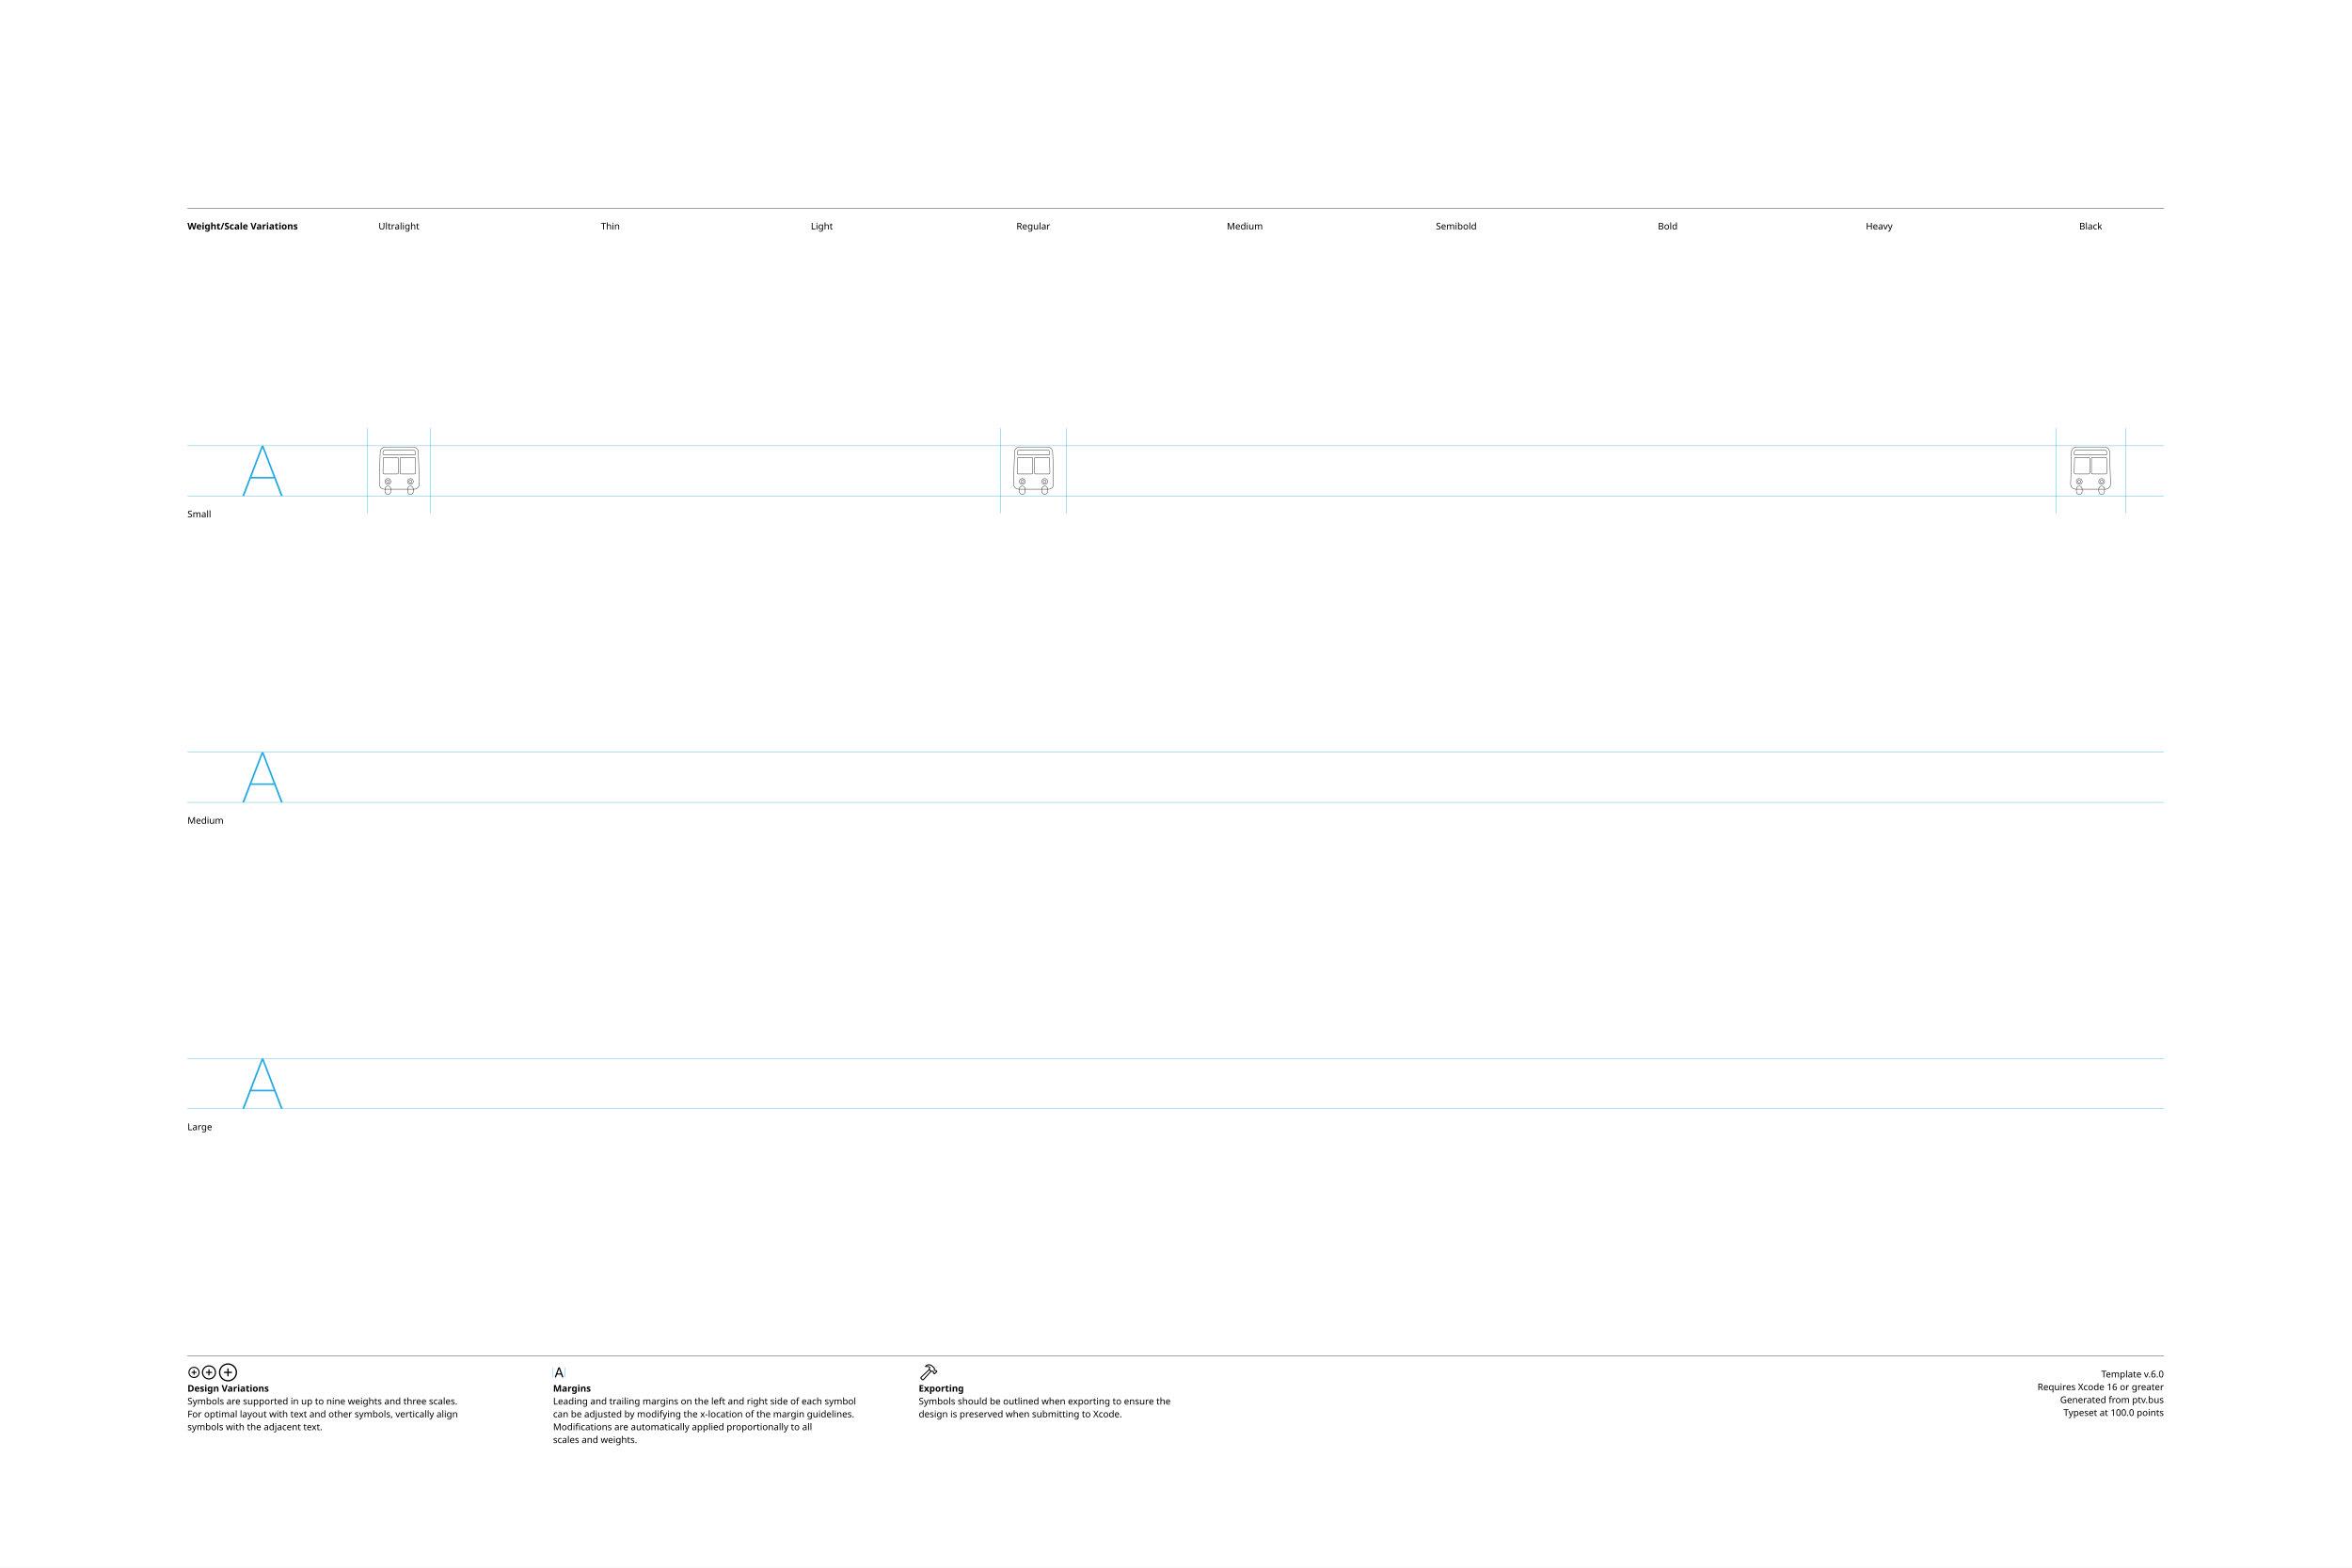
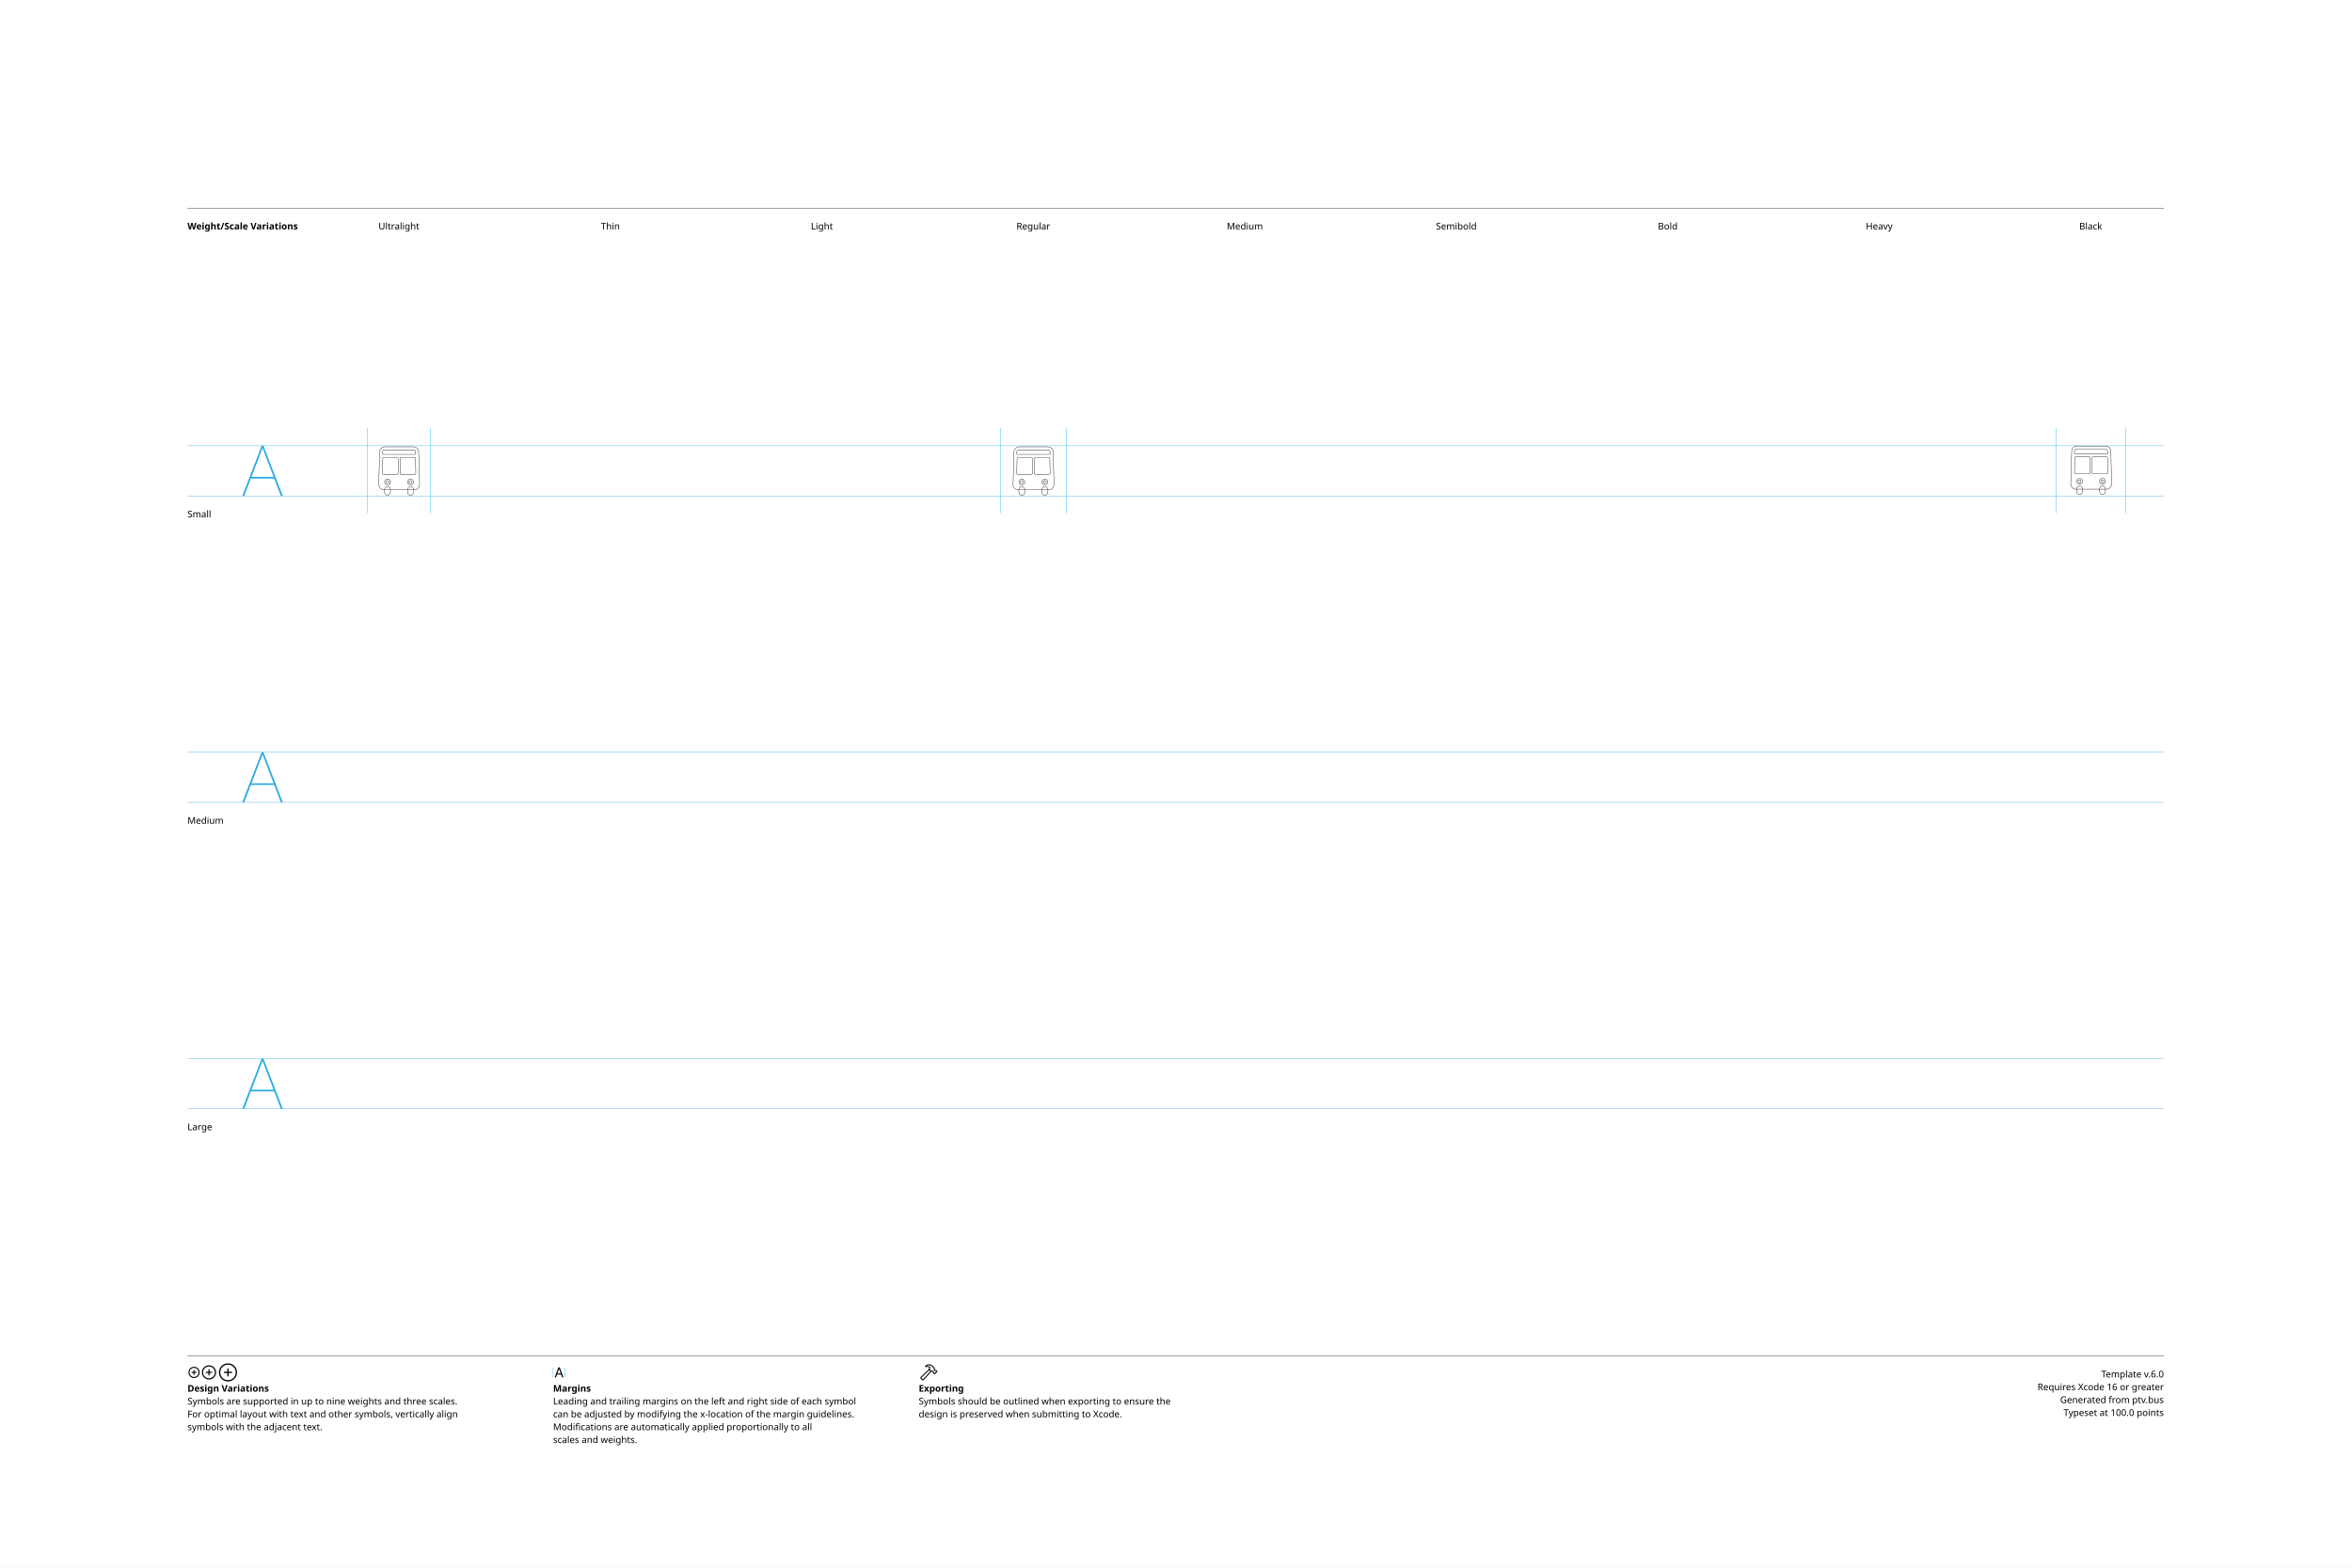
<svg xmlns="http://www.w3.org/2000/svg" version="1.1" viewBox="0 0 3300 2200">
-   <style>.monochrome-0 {-sfsymbols-motion-group:5;-sfsymbols-layer-tags:-2e07704c69b3abbe}
- .monochrome-1 {-sfsymbols-motion-group:4;-sfsymbols-layer-tags:-2e07704c69b3abbe}
- .monochrome-2 {opacity:0.0;-sfsymbols-clear-behind:true;-sfsymbols-motion-group:3;-sfsymbols-layer-tags:-2e07704c69b3abbe}
- .monochrome-3 {-sfsymbols-motion-group:2;-sfsymbols-layer-tags:-2e07704c69b3abbe}
- .monochrome-4 {opacity:0.0;-sfsymbols-clear-behind:true;-sfsymbols-motion-group:1;-sfsymbols-layer-tags:-2e07704c69b3abbe}
- .monochrome-5 {opacity:0.0;-sfsymbols-clear-behind:true;-sfsymbols-motion-group:0;-sfsymbols-layer-tags:-2e07704c69b3abbe}
+   <style>.monochrome-0 {-sfsymbols-motion-group:5;-sfsymbols-layer-tags:2ba30f57ba772abe}
+ .monochrome-1 {-sfsymbols-motion-group:4;-sfsymbols-layer-tags:2ba30f57ba772abe}
+ .monochrome-2 {opacity:0.0;-sfsymbols-clear-behind:true;-sfsymbols-motion-group:3;-sfsymbols-layer-tags:2ba30f57ba772abe}
+ .monochrome-3 {-sfsymbols-motion-group:2;-sfsymbols-layer-tags:2ba30f57ba772abe}
+ .monochrome-4 {opacity:0.0;-sfsymbols-clear-behind:true;-sfsymbols-motion-group:1;-sfsymbols-layer-tags:2ba30f57ba772abe}
+ .monochrome-5 {opacity:0.0;-sfsymbols-clear-behind:true;-sfsymbols-motion-group:0;-sfsymbols-layer-tags:2ba30f57ba772abe}

- .multicolor-0:black {-sfsymbols-motion-group:5;-sfsymbols-layer-tags:-2e07704c69b3abbe}
- .multicolor-1:custom {fill:#FF8201;-sfsymbols-clear-behind:true;-sfsymbols-motion-group:4;-sfsymbols-layer-tags:-2e07704c69b3abbe}
- .multicolor-2:tintColor {opacity:0.0;-sfsymbols-clear-behind:true;-sfsymbols-motion-group:3;-sfsymbols-layer-tags:-2e07704c69b3abbe}
- .multicolor-3:systemYellowColor {-sfsymbols-motion-group:2;-sfsymbols-layer-tags:-2e07704c69b3abbe}
- .multicolor-4:custom {fill:#C9FFF8;-sfsymbols-motion-group:1;-sfsymbols-layer-tags:-2e07704c69b3abbe}
- .multicolor-5:custom {fill:#FFF5CE;-sfsymbols-motion-group:0;-sfsymbols-layer-tags:-2e07704c69b3abbe}
+ .multicolor-0:black {-sfsymbols-motion-group:5;-sfsymbols-layer-tags:2ba30f57ba772abe}
+ .multicolor-1:custom {fill:#FF8201;-sfsymbols-clear-behind:true;-sfsymbols-motion-group:4;-sfsymbols-layer-tags:2ba30f57ba772abe}
+ .multicolor-2:tintColor {opacity:0.0;-sfsymbols-clear-behind:true;-sfsymbols-motion-group:3;-sfsymbols-layer-tags:2ba30f57ba772abe}
+ .multicolor-3:systemYellowColor {-sfsymbols-motion-group:2;-sfsymbols-layer-tags:2ba30f57ba772abe}
+ .multicolor-4:systemMintColor {-sfsymbols-motion-group:1;-sfsymbols-layer-tags:2ba30f57ba772abe}
+ .multicolor-5:white {opacity:0.4;-sfsymbols-motion-group:0;-sfsymbols-layer-tags:2ba30f57ba772abe}

- .hierarchical-0:secondary {-sfsymbols-motion-group:5;-sfsymbols-layer-tags:-2e07704c69b3abbe}
- .hierarchical-1:secondary {-sfsymbols-clear-behind:true;-sfsymbols-motion-group:4;-sfsymbols-layer-tags:-2e07704c69b3abbe}
- .hierarchical-2:primary {opacity:0.0;-sfsymbols-clear-behind:true;-sfsymbols-motion-group:3;-sfsymbols-layer-tags:-2e07704c69b3abbe}
- .hierarchical-3:primary {-sfsymbols-motion-group:2;-sfsymbols-layer-tags:-2e07704c69b3abbe}
- .hierarchical-4:primary {-sfsymbols-motion-group:1;-sfsymbols-layer-tags:-2e07704c69b3abbe}
- .hierarchical-5:primary {-sfsymbols-motion-group:0;-sfsymbols-layer-tags:-2e07704c69b3abbe}
+ .hierarchical-0:tertiary {-sfsymbols-motion-group:5;-sfsymbols-layer-tags:2ba30f57ba772abe}
+ .hierarchical-1:tertiary {-sfsymbols-clear-behind:true;-sfsymbols-motion-group:4;-sfsymbols-layer-tags:2ba30f57ba772abe}
+ .hierarchical-2:primary {opacity:0.0;-sfsymbols-clear-behind:true;-sfsymbols-motion-group:3;-sfsymbols-layer-tags:2ba30f57ba772abe}
+ .hierarchical-3:primary {-sfsymbols-motion-group:2;-sfsymbols-layer-tags:2ba30f57ba772abe}
+ .hierarchical-4:secondary {-sfsymbols-motion-group:1;-sfsymbols-layer-tags:2ba30f57ba772abe}
+ .hierarchical-5:primary {-sfsymbols-motion-group:0;-sfsymbols-layer-tags:2ba30f57ba772abe}

.SFSymbolsPreviewWireframe {fill:none;opacity:1.0;stroke:black;stroke-width:0.5}
</style>
  <g id="Notes">
    <rect height="2200" id="artboard" style="fill:white;opacity:1" width="3300" x="0" y="0" />
    <line style="fill:none;stroke:black;opacity:1;stroke-width:0.5;" x1="263" x2="3036" y1="292" y2="292" />
    <text style="stroke:none;fill:black;font-family:sans-serif;font-size:13;font-weight:bold;" transform="matrix(1 0 0 1 263 322)">Weight/Scale Variations</text>
    <text style="stroke:none;fill:black;font-family:sans-serif;font-size:13;text-anchor:middle;" transform="matrix(1 0 0 1 559.711 322)">Ultralight</text>
    <text style="stroke:none;fill:black;font-family:sans-serif;font-size:13;text-anchor:middle;" transform="matrix(1 0 0 1 856.422 322)">Thin</text>
    <text style="stroke:none;fill:black;font-family:sans-serif;font-size:13;text-anchor:middle;" transform="matrix(1 0 0 1 1153.13 322)">Light</text>
    <text style="stroke:none;fill:black;font-family:sans-serif;font-size:13;text-anchor:middle;" transform="matrix(1 0 0 1 1449.84 322)">Regular</text>
    <text style="stroke:none;fill:black;font-family:sans-serif;font-size:13;text-anchor:middle;" transform="matrix(1 0 0 1 1746.56 322)">Medium</text>
    <text style="stroke:none;fill:black;font-family:sans-serif;font-size:13;text-anchor:middle;" transform="matrix(1 0 0 1 2043.27 322)">Semibold</text>
    <text style="stroke:none;fill:black;font-family:sans-serif;font-size:13;text-anchor:middle;" transform="matrix(1 0 0 1 2339.98 322)">Bold</text>
    <text style="stroke:none;fill:black;font-family:sans-serif;font-size:13;text-anchor:middle;" transform="matrix(1 0 0 1 2636.69 322)">Heavy</text>
    <text style="stroke:none;fill:black;font-family:sans-serif;font-size:13;text-anchor:middle;" transform="matrix(1 0 0 1 2933.4 322)">Black</text>
    <line style="fill:none;stroke:black;opacity:1;stroke-width:0.5;" x1="263" x2="3036" y1="1903" y2="1903" />
    <g transform="matrix(0.2 0 0 0.2 263 1933)">
      <path d="m46.24 4.15c21.777 0 39.453-17.627 39.453-39.404s-17.676-39.404-39.453-39.404c-21.729 0-39.404 17.627-39.404 39.404s17.676 39.404 39.404 39.404Zm0-7.422c-17.676 0-31.934-14.307-31.934-31.982s14.258-31.982 31.934-31.982 31.982 14.307 31.982 31.982-14.307 31.982-31.982 31.982Zm-17.969-31.982c0 2.148 1.514 3.613 3.76 3.613h10.498v10.596c0 2.197 1.465 3.711 3.613 3.711 2.246 0 3.711-1.514 3.711-3.711v-10.596h10.596c2.197 0 3.711-1.465 3.711-3.613 0-2.197-1.514-3.711-3.711-3.711h-10.596v-10.547c0-2.246-1.465-3.76-3.711-3.76-2.148 0-3.613 1.514-3.613 3.76v10.547h-10.498c-2.246 0-3.76 1.514-3.76 3.711Z" />
    </g>
    <g transform="matrix(0.2 0 0 0.2 281.506 1933)">
      <path d="m58.545 14.551c27.49 0 49.805-22.314 49.805-49.805s-22.314-49.805-49.805-49.805-49.805 22.314-49.805 49.805 22.314 49.805 49.805 49.805Zm0-8.301c-22.949 0-41.504-18.555-41.504-41.504s18.555-41.504 41.504-41.504 41.504 18.555 41.504 41.504-18.555 41.504-41.504 41.504Zm-22.656-41.504c0 2.393 1.66 4.004 4.15 4.004h14.355v14.404c0 2.441 1.66 4.15 4.053 4.15 2.441 0 4.15-1.66 4.15-4.15v-14.404h14.404c2.441 0 4.15-1.611 4.15-4.004 0-2.441-1.709-4.15-4.15-4.15h-14.404v-14.355c0-2.49-1.709-4.199-4.15-4.199-2.393 0-4.053 1.709-4.053 4.199v14.355h-14.355c-2.49 0-4.15 1.709-4.15 4.15Z" />
    </g>
    <g transform="matrix(0.2 0 0 0.2 304.924 1933)">
      <path d="m74.853 28.32c35.107 0 63.623-28.467 63.623-63.574s-28.516-63.623-63.623-63.623-63.574 28.516-63.574 63.623 28.467 63.574 63.574 63.574Zm0-9.082c-30.127 0-54.492-24.365-54.492-54.492s24.365-54.492 54.492-54.492 54.492 24.365 54.492 54.492-24.365 54.492-54.492 54.492Zm-28.857-54.492c0 2.588 1.855 4.395 4.59 4.395h19.727v19.775c0 2.686 1.855 4.59 4.443 4.59 2.686 0 4.541-1.855 4.541-4.59v-19.775h19.775c2.686 0 4.59-1.807 4.59-4.395 0-2.734-1.855-4.59-4.59-4.59h-19.775v-19.727c0-2.734-1.855-4.639-4.541-4.639-2.588 0-4.443 1.904-4.443 4.639v19.727h-19.727c-2.734 0-4.59 1.855-4.59 4.59Z" />
    </g>
    <text style="stroke:none;fill:black;font-family:sans-serif;font-size:13;font-weight:bold;" transform="matrix(1 0 0 1 263 1953)">Design Variations</text>
    <text style="stroke:none;fill:black;font-family:sans-serif;font-size:13;" transform="matrix(1 0 0 1 263 1971)">Symbols are supported in up to nine weights and three scales.</text>
    <text style="stroke:none;fill:black;font-family:sans-serif;font-size:13;" transform="matrix(1 0 0 1 263 1989)">For optimal layout with text and other symbols, vertically align</text>
    <text style="stroke:none;fill:black;font-family:sans-serif;font-size:13;" transform="matrix(1 0 0 1 263 2007)">symbols with the adjacent text.</text>
    <line style="fill:none;stroke:#00AEEF;stroke-width:0.5;opacity:1.0;" x1="776" x2="776" y1="1919" y2="1933" />
    <g transform="matrix(0.2 0 0 0.2 776 1933)">
      <path d="m16.553 0.781c2.588 0 3.857-0.977 4.785-3.711l6.299-17.236h28.809l6.299 17.236c0.928 2.734 2.197 3.711 4.736 3.711 2.588 0 4.248-1.562 4.248-4.004 0-0.83-0.146-1.611-0.537-2.637l-22.9-60.986c-1.123-2.979-3.125-4.492-6.25-4.492-3.027 0-5.078 1.465-6.152 4.443l-22.9 61.084c-0.391 1.025-0.537 1.807-0.537 2.637 0 2.441 1.562 3.955 4.102 3.955Zm13.477-28.369 11.865-32.861h0.244l11.865 32.861Z" />
    </g>
    <line style="fill:none;stroke:#00AEEF;stroke-width:0.5;opacity:1.0;" x1="792.836" x2="792.836" y1="1919" y2="1933" />
    <text style="stroke:none;fill:black;font-family:sans-serif;font-size:13;font-weight:bold;" transform="matrix(1 0 0 1 776 1953)">Margins</text>
    <text style="stroke:none;fill:black;font-family:sans-serif;font-size:13;" transform="matrix(1 0 0 1 776 1971)">Leading and trailing margins on the left and right side of each symbol</text>
    <text style="stroke:none;fill:black;font-family:sans-serif;font-size:13;" transform="matrix(1 0 0 1 776 1989)">can be adjusted by modifying the x-location of the margin guidelines.</text>
    <text style="stroke:none;fill:black;font-family:sans-serif;font-size:13;" transform="matrix(1 0 0 1 776 2007)">Modifications are automatically applied proportionally to all</text>
    <text style="stroke:none;fill:black;font-family:sans-serif;font-size:13;" transform="matrix(1 0 0 1 776 2025)">scales and weights.</text>
    <g transform="matrix(0.2 0 0 0.2 1289 1933)">
      <path d="m14.209 9.326 8.496 8.545c4.297 4.346 9.229 4.053 13.867-1.074l53.467-58.935-4.834-4.883-53.076 58.398c-1.758 2.002-3.418 2.49-5.762 0.146l-5.859-5.811c-2.344-2.295-1.807-4.004 0.195-5.811l57.373-54.004-4.883-4.834-57.959 54.443c-4.932 4.59-5.322 9.473-1.025 13.818Zm32.08-90.967c-2.1 2.051-2.246 4.932-1.074 6.885 1.172 1.807 3.467 2.979 6.689 2.148 7.324-1.709 14.941-2.002 22.07 2.686l-2.93 7.275c-1.709 4.15-0.83 7.08 1.855 9.814l11.475 11.572c2.441 2.441 4.492 2.539 7.324 2.051l5.322-0.977 3.32 3.369-0.195 2.783c-0.195 2.49 0.439 4.395 2.881 6.787l3.809 3.711c2.393 2.393 5.469 2.539 7.812 0.195l14.551-14.6c2.344-2.344 2.246-5.322-0.146-7.715l-3.857-3.809c-2.393-2.393-4.248-3.174-6.641-2.979l-2.881 0.244-3.223-3.174 1.221-5.615c0.635-2.832-0.146-5.029-3.076-7.959l-10.986-10.938c-16.699-16.602-38.867-16.211-53.32-1.758Zm7.471 1.855c12.158-8.887 28.613-7.373 39.746 3.76l12.158 12.06c1.172 1.172 1.367 2.1 1.025 3.809l-1.611 7.422 7.52 7.422 4.932-0.293c1.27-0.049 1.66 0.049 2.637 1.025l2.881 2.881-12.207 12.207-2.881-2.881c-0.977-0.977-1.123-1.367-1.074-2.686l0.342-4.883-7.471-7.422-7.617 1.27c-1.611 0.342-2.344 0.195-3.564-0.977l-10.01-10.01c-1.27-1.172-1.416-2.002-0.635-3.857l4.395-10.449c-7.812-7.275-17.969-10.4-28.125-7.422-0.781 0.195-1.074-0.439-0.439-0.977Z" />
    </g>
    <text style="stroke:none;fill:black;font-family:sans-serif;font-size:13;font-weight:bold;" transform="matrix(1 0 0 1 1289 1953)">Exporting</text>
    <text style="stroke:none;fill:black;font-family:sans-serif;font-size:13;" transform="matrix(1 0 0 1 1289 1971)">Symbols should be outlined when exporting to ensure the</text>
    <text style="stroke:none;fill:black;font-family:sans-serif;font-size:13;" transform="matrix(1 0 0 1 1289 1989)">design is preserved when submitting to Xcode.</text>
    <text id="template-version" style="stroke:none;fill:black;font-family:sans-serif;font-size:13;text-anchor:end;" transform="matrix(1 0 0 1 3036 1933)">Template v.6.0</text>
    <text style="stroke:none;fill:black;font-family:sans-serif;font-size:13;text-anchor:end;" transform="matrix(1 0 0 1 3036 1951)">Requires Xcode 16 or greater</text>
    <text id="descriptive-name" style="stroke:none;fill:black;font-family:sans-serif;font-size:13;text-anchor:end;" transform="matrix(1 0 0 1 3036 1969)">Generated from ptv.bus</text>
    <text style="stroke:none;fill:black;font-family:sans-serif;font-size:13;text-anchor:end;" transform="matrix(1 0 0 1 3036 1987)">Typeset at 100.0 points</text>
    <text style="stroke:none;fill:black;font-family:sans-serif;font-size:13;" transform="matrix(1 0 0 1 263 726)">Small</text>
    <text style="stroke:none;fill:black;font-family:sans-serif;font-size:13;" transform="matrix(1 0 0 1 263 1156)">Medium</text>
    <text style="stroke:none;fill:black;font-family:sans-serif;font-size:13;" transform="matrix(1 0 0 1 263 1586)">Large</text>
  </g>
  <g id="Guides">
    <g id="H-reference" style="fill:#27AAE1;stroke:none;" transform="matrix(1 0 0 1 339 696)">
      <path d="M0.994 0L3.638 0L29.328-67.132L30.03-67.132L30.03-70.459L28.123-70.459ZM11.688-24.48L46.981-24.48L46.231-26.729L12.438-26.729ZM55.12 0L57.764 0L30.638-70.459L29.433-70.459L29.433-67.132Z" />
    </g>
    <line id="Baseline-S" style="fill:none;stroke:#27AAE1;opacity:1;stroke-width:0.5;" x1="263" x2="3036" y1="696" y2="696" />
    <line id="Capline-S" style="fill:none;stroke:#27AAE1;opacity:1;stroke-width:0.5;" x1="263" x2="3036" y1="625.541" y2="625.541" />
    <g id="H-reference" style="fill:#27AAE1;stroke:none;" transform="matrix(1 0 0 1 339 1126)">
      <path d="M0.994 0L3.638 0L29.328-67.132L30.03-67.132L30.03-70.459L28.123-70.459ZM11.688-24.48L46.981-24.48L46.231-26.729L12.438-26.729ZM55.12 0L57.764 0L30.638-70.459L29.433-70.459L29.433-67.132Z" />
    </g>
    <line id="Baseline-M" style="fill:none;stroke:#27AAE1;opacity:1;stroke-width:0.5;" x1="263" x2="3036" y1="1126" y2="1126" />
    <line id="Capline-M" style="fill:none;stroke:#27AAE1;opacity:1;stroke-width:0.5;" x1="263" x2="3036" y1="1055.54" y2="1055.54" />
    <g id="H-reference" style="fill:#27AAE1;stroke:none;" transform="matrix(1 0 0 1 339 1556)">
      <path d="M0.994 0L3.638 0L29.328-67.132L30.03-67.132L30.03-70.459L28.123-70.459ZM11.688-24.48L46.981-24.48L46.231-26.729L12.438-26.729ZM55.12 0L57.764 0L30.638-70.459L29.433-70.459L29.433-67.132Z" />
    </g>
    <line id="Baseline-L" style="fill:none;stroke:#27AAE1;opacity:1;stroke-width:0.5;" x1="263" x2="3036" y1="1556" y2="1556" />
    <line id="Capline-L" style="fill:none;stroke:#27AAE1;opacity:1;stroke-width:0.5;" x1="263" x2="3036" y1="1485.54" y2="1485.54" />
    <line id="right-margin-Black-S" style="fill:none;stroke:#00AEEF;stroke-width:0.5;opacity:1.0;" x1="2982.2" x2="2982.2" y1="600.785" y2="720.121" />
    <line id="left-margin-Black-S" style="fill:none;stroke:#00AEEF;stroke-width:0.5;opacity:1.0;" x1="2884.6" x2="2884.6" y1="600.785" y2="720.121" />
    <line id="right-margin-Regular-S" style="fill:none;stroke:#00AEEF;stroke-width:0.5;opacity:1.0;" x1="1496.09" x2="1496.09" y1="600.785" y2="720.121" />
    <line id="left-margin-Regular-S" style="fill:none;stroke:#00AEEF;stroke-width:0.5;opacity:1.0;" x1="1403.59" x2="1403.59" y1="600.785" y2="720.121" />
    <line id="right-margin-Ultralight-S" style="fill:none;stroke:#00AEEF;stroke-width:0.5;opacity:1.0;" x1="603.811" x2="603.811" y1="600.785" y2="720.121" />
    <line id="left-margin-Ultralight-S" style="fill:none;stroke:#00AEEF;stroke-width:0.5;opacity:1.0;" x1="515.611" x2="515.611" y1="600.785" y2="720.121" />
  </g>
  <g id="Symbols">
    <g id="Black-S" transform="matrix(1 0 0 1 2884.6 696)">
-       <path class="monochrome-0 multicolor-0:black hierarchical-0:secondary SFSymbolsPreviewWireframe" d="M64.2-2.1C62-2.1 60.2-3.9 60.2-6.1L60.2-9.9C60.2-12.1 62-13.9 64.2-13.9C66.4-13.9 68.2-12.1 68.2-9.9L68.2-6.1C68.2-3.9 66.4-2.1 64.2-2.1ZM32.7-2.1C30.5-2.1 28.7-3.9 28.7-6.1L28.7-9.9C28.7-12.1 30.5-13.9 32.7-13.9C34.9-13.9 36.7-12.1 36.7-9.9L36.7-6.1C36.7-3.9 34.9-2.1 32.7-2.1Z" />
-       <path class="monochrome-1 multicolor-1:custom hierarchical-1:secondary SFSymbolsPreviewWireframe" d="M69.5-9.5L27.8-9.5C23.9-9.5 20.6-12.7 20.6-16.7L21.8-61.4C21.8-65.3 25-68.6 29-68.6L68.2-68.6C72.1-68.6 75.4-65.4 75.4-61.4L76.6-16.7C76.7-12.8 73.5-9.5 69.5-9.5Z" />
-       <path class="monochrome-2 multicolor-2:tintColor hierarchical-2:primary SFSymbolsPreviewWireframe" d="M64.2-16.2C62-16.2 60.1-18 60.1-20.3C60.1-22.6 61.9-24.4 64.2-24.4C66.4-24.4 68.3-22.6 68.3-20.3C68.3-18 66.4-16.2 64.2-16.2ZM32.7-16.2C30.5-16.2 28.6-18 28.6-20.3C28.6-22.6 30.4-24.4 32.7-24.4C34.9-24.4 36.8-22.6 36.8-20.3C36.8-18 35-16.2 32.7-16.2Z" />
-       <path class="monochrome-3 multicolor-3:systemYellowColor hierarchical-3:primary SFSymbolsPreviewWireframe" d="M64.2-18.2C63.1-18.2 62.2-19.1 62.2-20.2C62.2-21.3 63.1-22.2 64.2-22.2C65.3-22.2 66.2-21.3 66.2-20.2C66.2-19.1 65.3-18.2 64.2-18.2ZM32.7-18.2C31.6-18.2 30.7-19.1 30.7-20.2C30.7-21.3 31.6-22.2 32.7-22.2C33.8-22.2 34.7-21.3 34.7-20.2C34.8-19.1 33.9-18.2 32.7-18.2Z" />
-       <path class="monochrome-4 multicolor-4:custom hierarchical-4:primary SFSymbolsPreviewWireframe" d="M45.8-30.8L27.3-30.8C26.4-30.8 25.7-31.5 25.7-32.4L26.1-52.6C26.1-53.5 26.8-54.2 27.7-54.2L45.8-54.2C46.7-54.2 47.4-53.5 47.4-52.6L47.4-32.4C47.4-31.6 46.7-30.8 45.8-30.8ZM51.4-30.8L69.9-30.8C70.8-30.8 71.5-31.5 71.5-32.4L71.1-52.6C71.1-53.5 70.4-54.2 69.5-54.2L51.4-54.2C50.5-54.2 49.8-53.5 49.8-52.6L49.8-32.4C49.8-31.6 50.5-30.8 51.4-30.8Z" />
-       <path class="monochrome-5 multicolor-5:custom hierarchical-5:primary SFSymbolsPreviewWireframe" d="M71.4-58.2L25.7-58.2L25.7-61.3C25.7-63.1 27.1-64.4 28.8-64.4L68.2-64.4C70-64.4 71.3-63 71.3-61.3L71.4-58.2Z" />
+       <path class="monochrome-0 multicolor-0:black hierarchical-0:tertiary SFSymbolsPreviewWireframe" d="M65.4-2C63.2-2 61.3-3.8 61.3-6.1L61.3-10C61.3-12.2 63.1-14.1 65.4-14.1C67.7-14.1 69.5-12.3 69.5-10L69.5-6.1C69.4-3.8 67.6-2 65.4-2ZM33.1-2C30.9-2 29-3.8 29-6.1L29-10C29-12.2 30.8-14.1 33.1-14.1C35.4-14.1 37.2-12.3 37.2-10L37.2-6.1C37.2-3.8 35.4-2 33.1-2Z" />
+       <path class="monochrome-1 multicolor-1:custom hierarchical-1:tertiary SFSymbolsPreviewWireframe" d="M70.8-9.5L28.2-9.5C24.2-9.5 20.8-12.8 20.8-16.9L22.1-62.6C22.1-66.6 25.4-70 29.5-70L69.6-70C73.6-70 77-66.7 77-62.6L78.3-16.9C78.2-12.9 74.8-9.5 70.8-9.5Z" />
+       <path class="monochrome-2 multicolor-2:tintColor hierarchical-2:primary SFSymbolsPreviewWireframe" d="M69.6-20.6C69.6-18.3 67.7-16.4 65.4-16.4C63.1-16.4 61.2-18.3 61.2-20.6C61.2-22.9 63.1-24.8 65.4-24.8C67.7-24.8 69.6-22.9 69.6-20.6ZM37.4-20.6C37.4-18.3 35.5-16.4 33.2-16.4C30.9-16.4 29-18.3 29-20.6C29-22.9 30.9-24.8 33.2-24.8C35.5-24.8 37.4-22.9 37.4-20.6Z" />
+       <path class="monochrome-3 multicolor-3:systemYellowColor hierarchical-3:primary SFSymbolsPreviewWireframe" d="M67.4-20.5C67.4-19.4 66.4-18.4 65.3-18.4C64.2-18.4 63.2-19.4 63.2-20.5C63.2-21.6 64.2-22.6 65.3-22.6C66.4-22.6 67.4-21.6 67.4-20.5ZM33.1-18.5C32-18.5 31-19.4 31-20.6C31-21.8 31.9-22.7 33.1-22.7C34.2-22.7 35.2-21.8 35.2-20.6C35.3-19.4 34.4-18.5 33.1-18.5Z" />
+       <path class="monochrome-4 multicolor-4:systemMintColor hierarchical-4:secondary SFSymbolsPreviewWireframe" d="M46.5-31.3L27.6-31.3C26.7-31.3 26-32 26-32.9L26.4-53.5C26.4-54.4 27.1-55.1 28-55.1L46.5-55.1C47.4-55.1 48.1-54.4 48.1-53.5L48.1-33C48.1-32.2 47.5-31.3 46.5-31.3ZM52.3-31.3L71.2-31.3C72.1-31.3 72.8-32 72.8-32.9L72.4-53.5C72.4-54.4 71.7-55.1 70.8-55.1L52.3-55.1C51.4-55.1 50.7-54.4 50.7-53.5L50.7-33C50.7-32.2 51.3-31.3 52.3-31.3Z" />
+       <path class="monochrome-5 multicolor-5:white hierarchical-5:primary SFSymbolsPreviewWireframe" d="M72.7-59.4L26-59.4L26-62.6C26-64.4 27.4-65.8 29.2-65.8L69.5-65.8C71.3-65.8 72.7-64.4 72.7-62.6L72.7-59.4Z" />
    </g>
    <g id="Regular-S" transform="matrix(1 0 0 1 1403.59 696)">
-       <path class="monochrome-0 multicolor-0:black hierarchical-0:secondary SFSymbolsPreviewWireframe" d="M62.2-2.1C60-2.1 58.2-3.9 58.2-6.1L58.2-9.9C58.2-12.1 60-13.9 62.2-13.9C64.4-13.9 66.2-12.1 66.2-9.9L66.2-6.1C66.2-3.9 64.4-2.1 62.2-2.1ZM30.7-2.1C28.5-2.1 26.7-3.9 26.7-6.1L26.7-9.9C26.7-12.1 28.5-13.9 30.7-13.9C32.9-13.9 34.7-12.1 34.7-9.9L34.7-6.1C34.7-3.9 32.9-2.1 30.7-2.1Z" />
-       <path class="monochrome-1 multicolor-1:custom hierarchical-1:secondary SFSymbolsPreviewWireframe" d="M67.5-9.5L25.8-9.5C21.9-9.5 18.6-12.7 18.6-16.7L19.8-61.4C19.8-65.3 23-68.6 27-68.6L66.2-68.6C70.1-68.6 73.4-65.4 73.4-61.4L74.6-16.7C74.7-12.8 71.5-9.5 67.5-9.5Z" />
-       <path class="monochrome-2 multicolor-2:tintColor hierarchical-2:primary SFSymbolsPreviewWireframe" d="M62.2-16.2C60-16.2 58.1-18 58.1-20.3C58.1-22.6 59.9-24.4 62.2-24.4C64.4-24.4 66.3-22.6 66.3-20.3C66.3-18 64.4-16.2 62.2-16.2ZM30.7-16.2C28.5-16.2 26.6-18 26.6-20.3C26.6-22.6 28.4-24.4 30.7-24.4C32.9-24.4 34.8-22.6 34.8-20.3C34.8-18 33-16.2 30.7-16.2Z" />
-       <path class="monochrome-3 multicolor-3:systemYellowColor hierarchical-3:primary SFSymbolsPreviewWireframe" d="M62.2-18.2C61.1-18.2 60.2-19.1 60.2-20.2C60.2-21.3 61.1-22.2 62.2-22.2C63.3-22.2 64.2-21.3 64.2-20.2C64.2-19.1 63.3-18.2 62.2-18.2ZM30.7-18.2C29.6-18.2 28.7-19.1 28.7-20.2C28.7-21.3 29.6-22.2 30.7-22.2C31.8-22.2 32.7-21.3 32.7-20.2C32.8-19.1 31.9-18.2 30.7-18.2Z" />
-       <path class="monochrome-4 multicolor-4:custom hierarchical-4:primary SFSymbolsPreviewWireframe" d="M43.8-30.8L25.3-30.8C24.4-30.8 23.7-31.5 23.7-32.4L24.1-52.6C24.1-53.5 24.8-54.2 25.7-54.2L43.8-54.2C44.7-54.2 45.4-53.5 45.4-52.6L45.4-32.4C45.4-31.6 44.7-30.8 43.8-30.8ZM49.4-30.8L67.9-30.8C68.8-30.8 69.5-31.5 69.5-32.4L69.1-52.6C69.1-53.5 68.4-54.2 67.5-54.2L49.4-54.2C48.5-54.2 47.8-53.5 47.8-52.6L47.8-32.4C47.8-31.6 48.5-30.8 49.4-30.8Z" />
-       <path class="monochrome-5 multicolor-5:custom hierarchical-5:primary SFSymbolsPreviewWireframe" d="M69.4-58.2L23.7-58.2L23.7-61.3C23.7-63.1 25.1-64.4 26.8-64.4L66.2-64.4C68-64.4 69.3-63 69.3-61.3L69.4-58.2Z" />
+       <path class="monochrome-0 multicolor-0:black hierarchical-0:tertiary SFSymbolsPreviewWireframe" d="M62.4-1C60.2-1 58.3-2.8 58.3-5.1L58.3-9C58.3-11.2 60.1-13.1 62.4-13.1C64.7-13.1 66.5-11.3 66.5-9L66.5-5.1C66.4-2.8 64.6-1 62.4-1ZM30.1-1C27.9-1 26-2.8 26-5.1L26-9C26-11.2 27.8-13.1 30.1-13.1C32.4-13.1 34.2-11.3 34.2-9L34.2-5.1C34.2-2.8 32.4-1 30.1-1Z" />
+       <path class="monochrome-1 multicolor-1:custom hierarchical-1:tertiary SFSymbolsPreviewWireframe" d="M67.8-8.5L25.2-8.5C21.2-8.5 17.8-11.8 17.8-15.9L19.1-61.6C19.1-65.6 22.4-69 26.5-69L66.6-69C70.6-69 74-65.7 74-61.6L75.3-15.9C75.2-11.9 71.8-8.5 67.8-8.5Z" />
+       <path class="monochrome-2 multicolor-2:tintColor hierarchical-2:primary SFSymbolsPreviewWireframe" d="M66.6-19.6C66.6-17.3 64.7-15.4 62.4-15.4C60.1-15.4 58.2-17.3 58.2-19.6C58.2-21.9 60.1-23.8 62.4-23.8C64.7-23.8 66.6-21.9 66.6-19.6ZM34.4-19.6C34.4-17.3 32.5-15.4 30.2-15.4C27.9-15.4 26-17.3 26-19.6C26-21.9 27.9-23.8 30.2-23.8C32.5-23.8 34.4-21.9 34.4-19.6Z" />
+       <path class="monochrome-3 multicolor-3:systemYellowColor hierarchical-3:primary SFSymbolsPreviewWireframe" d="M64.4-19.5C64.4-18.4 63.4-17.4 62.3-17.4C61.2-17.4 60.2-18.4 60.2-19.5C60.2-20.6 61.2-21.6 62.3-21.6C63.4-21.6 64.4-20.6 64.4-19.5ZM30.1-17.5C29-17.5 28-18.4 28-19.6C28-20.8 28.9-21.7 30.1-21.7C31.2-21.7 32.2-20.8 32.2-19.6C32.3-18.4 31.4-17.5 30.1-17.5Z" />
+       <path class="monochrome-4 multicolor-4:systemMintColor hierarchical-4:secondary SFSymbolsPreviewWireframe" d="M43.5-30.3L24.6-30.3C23.7-30.3 23-31 23-31.9L23.4-52.5C23.4-53.4 24.1-54.1 25-54.1L43.5-54.1C44.4-54.1 45.1-53.4 45.1-52.5L45.1-32C45.1-31.2 44.5-30.3 43.5-30.3ZM49.3-30.3L68.2-30.3C69.1-30.3 69.8-31 69.8-31.9L69.4-52.5C69.4-53.4 68.7-54.1 67.8-54.1L49.3-54.1C48.4-54.1 47.7-53.4 47.7-52.5L47.7-32C47.7-31.2 48.3-30.3 49.3-30.3Z" />
+       <path class="monochrome-5 multicolor-5:white hierarchical-5:primary SFSymbolsPreviewWireframe" d="M69.7-58.4L23-58.4L23-61.6C23-63.4 24.4-64.8 26.2-64.8L66.5-64.8C68.3-64.8 69.7-63.4 69.7-61.6L69.7-58.4Z" />
    </g>
    <g id="Ultralight-S" transform="matrix(1 0 0 1 515.611 696)">
-       <path class="monochrome-0 multicolor-0:black hierarchical-0:secondary SFSymbolsPreviewWireframe" d="M60.2-2.1C58-2.1 56.2-3.9 56.2-6.1L56.2-9.9C56.2-12.1 58-13.9 60.2-13.9C62.4-13.9 64.2-12.1 64.2-9.9L64.2-6.1C64.2-3.9 62.4-2.1 60.2-2.1ZM28.7-2.1C26.5-2.1 24.7-3.9 24.7-6.1L24.7-9.9C24.7-12.1 26.5-13.9 28.7-13.9C30.9-13.9 32.7-12.1 32.7-9.9L32.7-6.1C32.7-3.9 30.9-2.1 28.7-2.1Z" />
-       <path class="monochrome-1 multicolor-1:custom hierarchical-1:secondary SFSymbolsPreviewWireframe" d="M65.5-9.5L23.8-9.5C19.9-9.5 16.6-12.7 16.6-16.7L17.8-61.4C17.8-65.3 21-68.6 25-68.6L64.2-68.6C68.1-68.6 71.4-65.4 71.4-61.4L72.6-16.7C72.7-12.8 69.5-9.5 65.5-9.5Z" />
-       <path class="monochrome-2 multicolor-2:tintColor hierarchical-2:primary SFSymbolsPreviewWireframe" d="M60.2-16.2C58-16.2 56.1-18 56.1-20.3C56.1-22.6 57.9-24.4 60.2-24.4C62.5-24.4 64.3-22.6 64.3-20.3C64.3-18 62.4-16.2 60.2-16.2ZM28.7-16.2C26.5-16.2 24.6-18 24.6-20.3C24.6-22.6 26.4-24.4 28.7-24.4C31-24.4 32.8-22.6 32.8-20.3C32.8-18 31-16.2 28.7-16.2Z" />
-       <path class="monochrome-3 multicolor-3:systemYellowColor hierarchical-3:primary SFSymbolsPreviewWireframe" d="M60.2-18.2C59.1-18.2 58.2-19.1 58.2-20.2C58.2-21.3 59.1-22.2 60.2-22.2C61.3-22.2 62.2-21.3 62.2-20.2C62.2-19.1 61.3-18.2 60.2-18.2ZM28.7-18.2C27.6-18.2 26.7-19.1 26.7-20.2C26.7-21.3 27.6-22.2 28.7-22.2C29.8-22.2 30.7-21.3 30.7-20.2C30.8-19.1 29.9-18.2 28.7-18.2Z" />
-       <path class="monochrome-4 multicolor-4:custom hierarchical-4:primary SFSymbolsPreviewWireframe" d="M41.8-30.8L23.3-30.8C22.4-30.8 21.7-31.5 21.7-32.4L22.1-52.6C22.1-53.5 22.8-54.2 23.7-54.2L41.8-54.2C42.7-54.2 43.4-53.5 43.4-52.6L43.4-32.4C43.4-31.6 42.7-30.8 41.8-30.8ZM47.4-30.8L65.9-30.8C66.8-30.8 67.5-31.5 67.5-32.4L67.1-52.6C67.1-53.5 66.4-54.2 65.5-54.2L47.4-54.2C46.5-54.2 45.8-53.5 45.8-52.6L45.8-32.4C45.8-31.6 46.5-30.8 47.4-30.8Z" />
-       <path class="monochrome-5 multicolor-5:custom hierarchical-5:primary SFSymbolsPreviewWireframe" d="M67.4-58.2L21.7-58.2L21.7-61.3C21.7-63.1 23.1-64.4 24.8-64.4L64.2-64.4C66-64.4 67.3-63 67.3-61.3L67.4-58.2Z" />
+       <path class="monochrome-0 multicolor-0:black hierarchical-0:tertiary SFSymbolsPreviewWireframe" d="M60.4-1C58.2-1 56.3-2.8 56.3-5.1L56.3-9C56.3-11.2 58.1-13.1 60.4-13.1C62.7-13.1 64.5-11.3 64.5-9L64.5-5.1C64.4-2.8 62.6-1 60.4-1ZM28.1-1C25.9-1 24-2.8 24-5.1L24-9C24-11.2 25.8-13.1 28.1-13.1C30.4-13.1 32.2-11.3 32.2-9L32.2-5.1C32.2-2.8 30.4-1 28.1-1Z" />
+       <path class="monochrome-1 multicolor-1:custom hierarchical-1:tertiary SFSymbolsPreviewWireframe" d="M65.8-8.5L23.2-8.5C19.2-8.5 15.8-11.8 15.8-15.9L17.1-61.6C17.1-65.6 20.4-69 24.5-69L64.4-69C68.4-69 71.8-65.7 71.8-61.6L73.1-15.9C73.2-11.9 69.8-8.5 65.8-8.5Z" />
+       <path class="monochrome-2 multicolor-2:tintColor hierarchical-2:primary SFSymbolsPreviewWireframe" d="M64.6-19.6C64.6-17.3 62.7-15.4 60.4-15.4C58.1-15.4 56.2-17.3 56.2-19.6C56.2-21.9 58.1-23.8 60.4-23.8C62.7-23.8 64.6-21.9 64.6-19.6ZM32.4-19.6C32.4-17.3 30.5-15.4 28.2-15.4C25.9-15.4 24-17.3 24-19.6C24-21.9 25.9-23.8 28.2-23.8C30.5-23.8 32.4-21.9 32.4-19.6Z" />
+       <path class="monochrome-3 multicolor-3:systemYellowColor hierarchical-3:primary SFSymbolsPreviewWireframe" d="M62.4-19.5C62.4-18.4 61.4-17.4 60.3-17.4C59.2-17.4 58.2-18.4 58.2-19.5C58.2-20.6 59.2-21.6 60.3-21.6C61.4-21.6 62.4-20.6 62.4-19.5ZM28.1-17.5C27-17.5 26-18.4 26-19.6C26-20.8 26.9-21.7 28.1-21.7C29.2-21.7 30.2-20.8 30.2-19.6C30.3-18.4 29.4-17.5 28.1-17.5Z" />
+       <path class="monochrome-4 multicolor-4:systemMintColor hierarchical-4:secondary SFSymbolsPreviewWireframe" d="M41.5-30.3L22.6-30.3C21.7-30.3 21-31 21-31.9L21.4-52.5C21.4-53.4 22.1-54.1 23-54.1L41.5-54.1C42.4-54.1 43.1-53.4 43.1-52.5L43.1-32C43.1-31.2 42.5-30.3 41.5-30.3ZM47.3-30.3L66.2-30.3C67.1-30.3 67.8-31 67.8-31.9L67.4-52.5C67.4-53.4 66.7-54.1 65.8-54.1L47.3-54.1C46.4-54.1 45.7-53.4 45.7-52.5L45.7-32C45.7-31.2 46.3-30.3 47.3-30.3Z" />
+       <path class="monochrome-5 multicolor-5:white hierarchical-5:primary SFSymbolsPreviewWireframe" d="M67.7-58.4L21-58.4L21-61.6C21-63.4 22.4-64.8 24.2-64.8L64.4-64.8C66.2-64.8 67.6-63.4 67.6-61.6L67.7-58.4Z" />
    </g>
  </g>
</svg>
